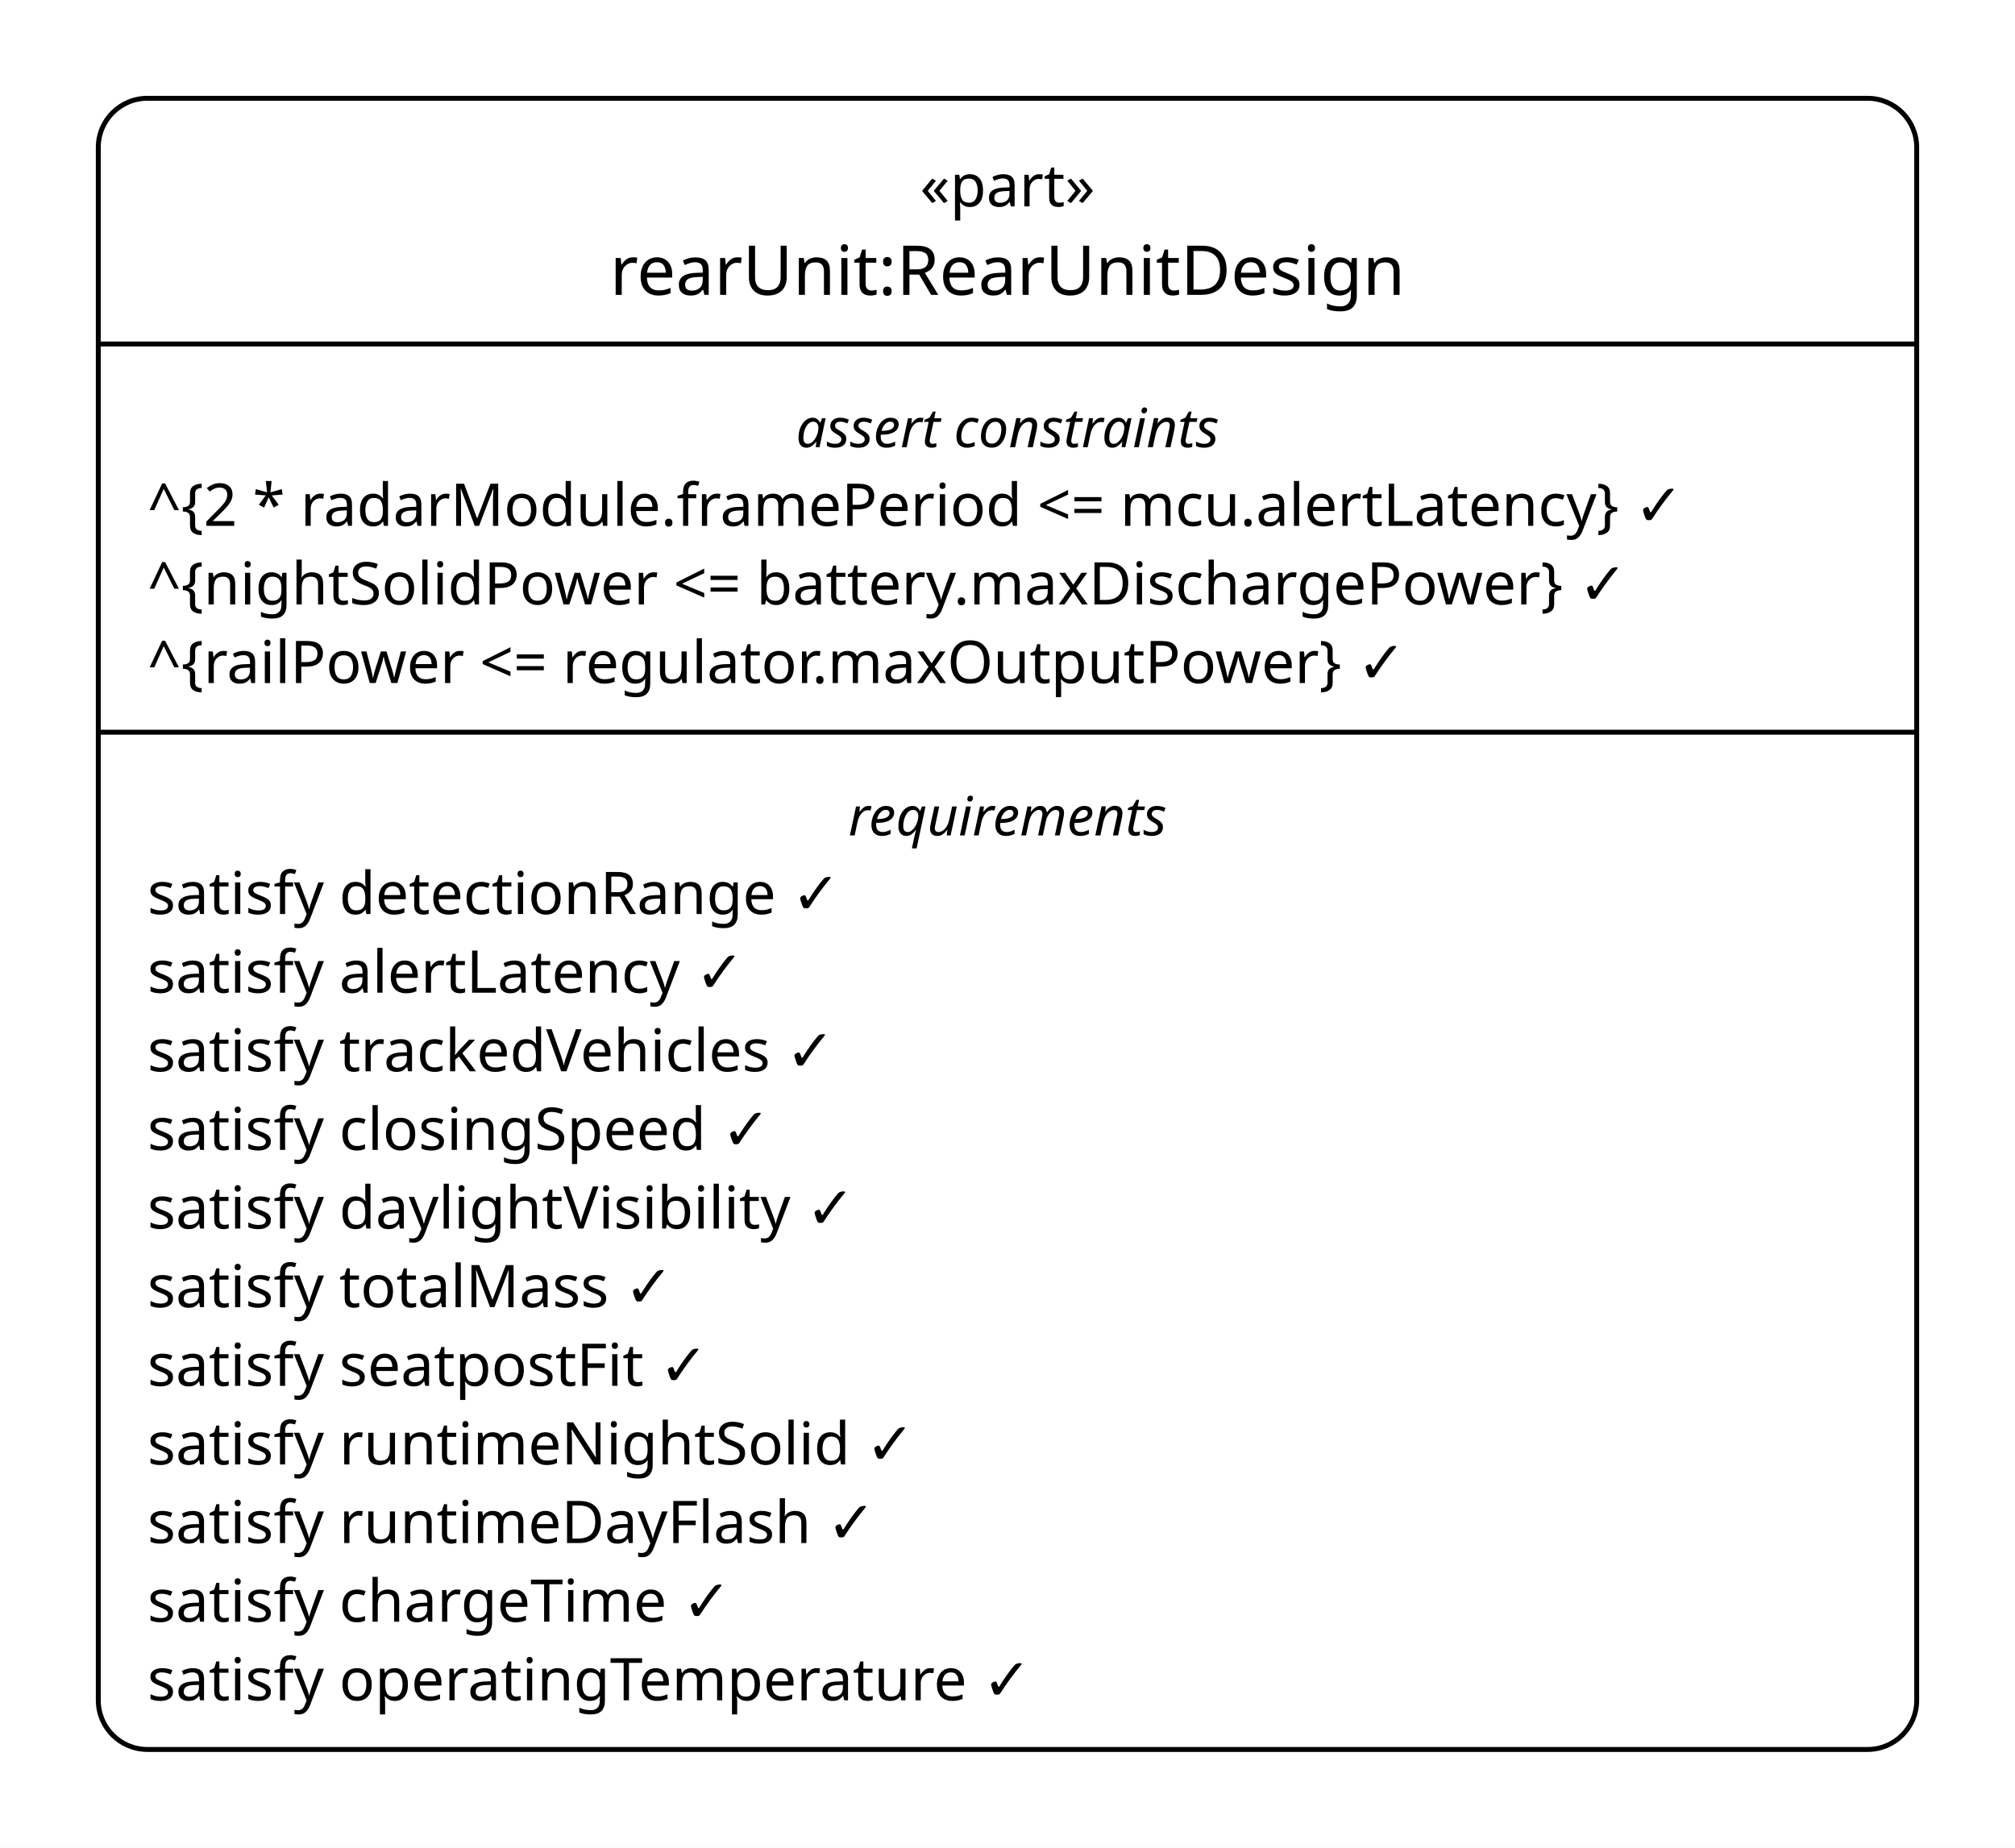
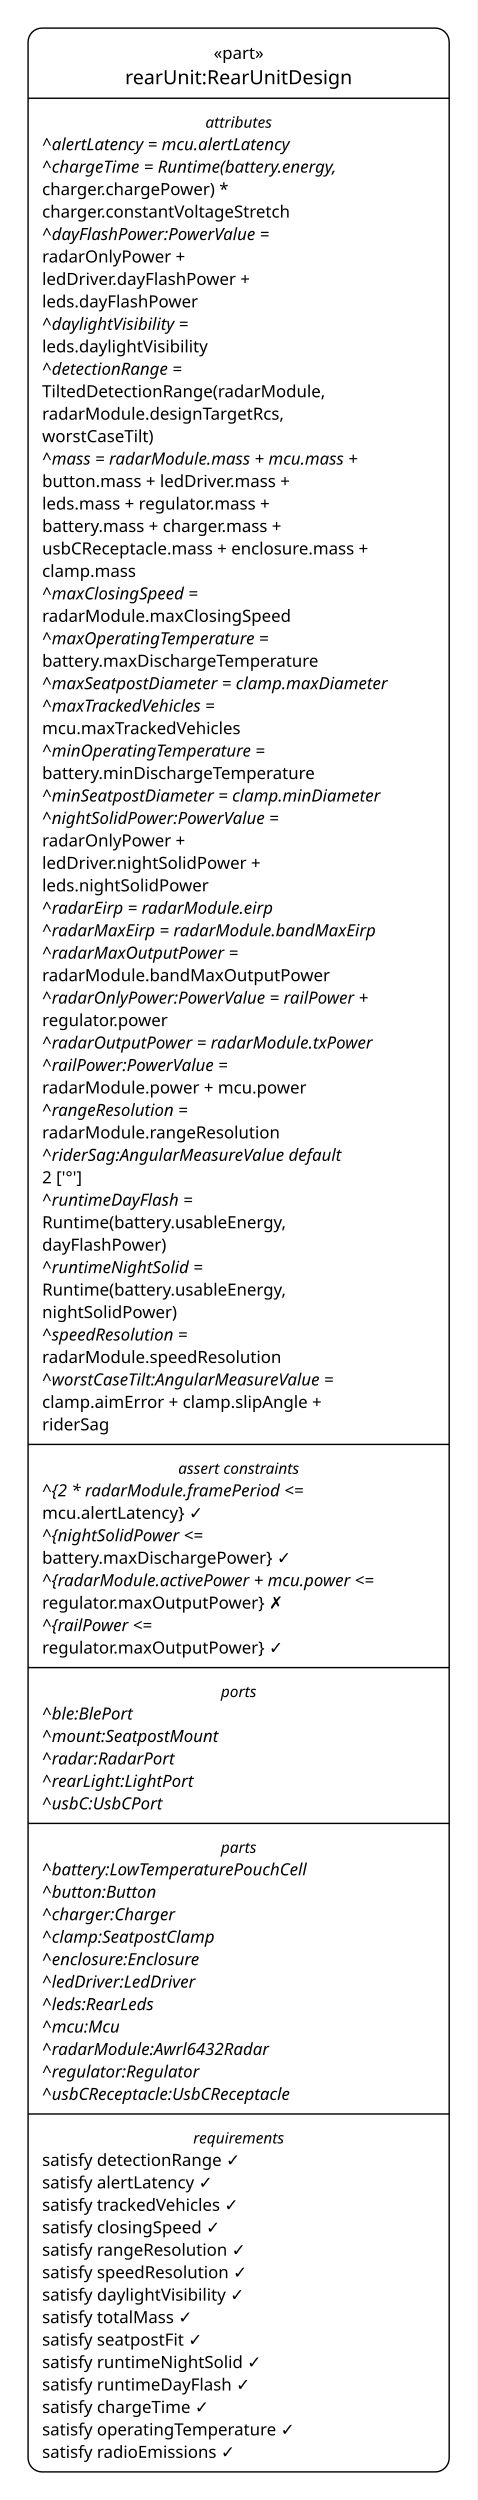
- <svg xmlns="http://www.w3.org/2000/svg" width="410" height="376" viewBox="0 0 410 376" font-family="sans-serif">
-   <rect x="0" y="0" width="410" height="376" fill="#ffffff" />
-   <rect x="20" y="20" width="370" height="336" rx="10" fill="#ffffff" stroke="#000000" />
-   <text x="205" y="42" text-anchor="middle" font-size="12">«part»</text>
-   <text x="205" y="60" text-anchor="middle" font-size="14">rearUnit:RearUnitDesign</text>
-   <polyline points="20,70 390,70" fill="none" stroke="#000000" />
-   <text x="205" y="91" text-anchor="middle" font-size="11" font-style="italic">assert constraints</text>
-   <text x="30" y="107" text-anchor="start" font-size="12">^{2 * radarModule.framePeriod &lt;= mcu.alertLatency} ✓</text>
-   <text x="30" y="123" text-anchor="start" font-size="12">^{nightSolidPower &lt;= battery.maxDischargePower} ✓</text>
-   <text x="30" y="139" text-anchor="start" font-size="12">^{railPower &lt;= regulator.maxOutputPower} ✓</text>
-   <polyline points="20,149 390,149" fill="none" stroke="#000000" />
-   <text x="205" y="170" text-anchor="middle" font-size="11" font-style="italic">requirements</text>
-   <text x="30" y="186" text-anchor="start" font-size="12">satisfy detectionRange ✓</text>
-   <text x="30" y="202" text-anchor="start" font-size="12">satisfy alertLatency ✓</text>
-   <text x="30" y="218" text-anchor="start" font-size="12">satisfy trackedVehicles ✓</text>
-   <text x="30" y="234" text-anchor="start" font-size="12">satisfy closingSpeed ✓</text>
-   <text x="30" y="250" text-anchor="start" font-size="12">satisfy daylightVisibility ✓</text>
-   <text x="30" y="266" text-anchor="start" font-size="12">satisfy totalMass ✓</text>
-   <text x="30" y="282" text-anchor="start" font-size="12">satisfy seatpostFit ✓</text>
-   <text x="30" y="298" text-anchor="start" font-size="12">satisfy runtimeNightSolid ✓</text>
-   <text x="30" y="314" text-anchor="start" font-size="12">satisfy runtimeDayFlash ✓</text>
-   <text x="30" y="330" text-anchor="start" font-size="12">satisfy chargeTime ✓</text>
-   <text x="30" y="346" text-anchor="start" font-size="12">satisfy operatingTemperature ✓</text>
+ <svg xmlns="http://www.w3.org/2000/svg" width="340" height="1781" viewBox="0 0 340 1781" font-family="sans-serif">
+   <rect x="0" y="0" width="340" height="1781" fill="#ffffff" />
+   <rect x="20" y="20" width="300" height="1741" rx="10" fill="#ffffff" stroke="#000000" />
+   <text x="170" y="42" text-anchor="middle" font-size="12">«part»</text>
+   <text x="170" y="60" text-anchor="middle" font-size="14">rearUnit:RearUnitDesign</text>
+   <polyline points="20,70 320,70" fill="none" stroke="#000000" />
+   <text x="170" y="91" text-anchor="middle" font-size="11" font-style="italic">attributes</text>
+   <text x="30" y="107" text-anchor="start" font-size="12" font-style="italic">^alertLatency = mcu.alertLatency</text>
+   <text x="30" y="123" text-anchor="start" font-size="12" font-style="italic">^chargeTime = Runtime(battery.energy,</text>
+   <text x="30" y="139" text-anchor="start" font-size="12">  charger.chargePower) *</text>
+   <text x="30" y="155" text-anchor="start" font-size="12">  charger.constantVoltageStretch</text>
+   <text x="30" y="171" text-anchor="start" font-size="12" font-style="italic">^dayFlashPower:PowerValue =</text>
+   <text x="30" y="187" text-anchor="start" font-size="12">  radarOnlyPower +</text>
+   <text x="30" y="203" text-anchor="start" font-size="12">  ledDriver.dayFlashPower +</text>
+   <text x="30" y="219" text-anchor="start" font-size="12">  leds.dayFlashPower</text>
+   <text x="30" y="235" text-anchor="start" font-size="12" font-style="italic">^daylightVisibility =</text>
+   <text x="30" y="251" text-anchor="start" font-size="12">  leds.daylightVisibility</text>
+   <text x="30" y="267" text-anchor="start" font-size="12" font-style="italic">^detectionRange =</text>
+   <text x="30" y="283" text-anchor="start" font-size="12">  TiltedDetectionRange(radarModule,</text>
+   <text x="30" y="299" text-anchor="start" font-size="12">  radarModule.designTargetRcs,</text>
+   <text x="30" y="315" text-anchor="start" font-size="12">  worstCaseTilt)</text>
+   <text x="30" y="331" text-anchor="start" font-size="12" font-style="italic">^mass = radarModule.mass + mcu.mass +</text>
+   <text x="30" y="347" text-anchor="start" font-size="12">  button.mass + ledDriver.mass +</text>
+   <text x="30" y="363" text-anchor="start" font-size="12">  leds.mass + regulator.mass +</text>
+   <text x="30" y="379" text-anchor="start" font-size="12">  battery.mass + charger.mass +</text>
+   <text x="30" y="395" text-anchor="start" font-size="12">  usbCReceptacle.mass + enclosure.mass +</text>
+   <text x="30" y="411" text-anchor="start" font-size="12">  clamp.mass</text>
+   <text x="30" y="427" text-anchor="start" font-size="12" font-style="italic">^maxClosingSpeed =</text>
+   <text x="30" y="443" text-anchor="start" font-size="12">  radarModule.maxClosingSpeed</text>
+   <text x="30" y="459" text-anchor="start" font-size="12" font-style="italic">^maxOperatingTemperature =</text>
+   <text x="30" y="475" text-anchor="start" font-size="12">  battery.maxDischargeTemperature</text>
+   <text x="30" y="491" text-anchor="start" font-size="12" font-style="italic">^maxSeatpostDiameter = clamp.maxDiameter</text>
+   <text x="30" y="507" text-anchor="start" font-size="12" font-style="italic">^maxTrackedVehicles =</text>
+   <text x="30" y="523" text-anchor="start" font-size="12">  mcu.maxTrackedVehicles</text>
+   <text x="30" y="539" text-anchor="start" font-size="12" font-style="italic">^minOperatingTemperature =</text>
+   <text x="30" y="555" text-anchor="start" font-size="12">  battery.minDischargeTemperature</text>
+   <text x="30" y="571" text-anchor="start" font-size="12" font-style="italic">^minSeatpostDiameter = clamp.minDiameter</text>
+   <text x="30" y="587" text-anchor="start" font-size="12" font-style="italic">^nightSolidPower:PowerValue =</text>
+   <text x="30" y="603" text-anchor="start" font-size="12">  radarOnlyPower +</text>
+   <text x="30" y="619" text-anchor="start" font-size="12">  ledDriver.nightSolidPower +</text>
+   <text x="30" y="635" text-anchor="start" font-size="12">  leds.nightSolidPower</text>
+   <text x="30" y="651" text-anchor="start" font-size="12" font-style="italic">^radarEirp = radarModule.eirp</text>
+   <text x="30" y="667" text-anchor="start" font-size="12" font-style="italic">^radarMaxEirp = radarModule.bandMaxEirp</text>
+   <text x="30" y="683" text-anchor="start" font-size="12" font-style="italic">^radarMaxOutputPower =</text>
+   <text x="30" y="699" text-anchor="start" font-size="12">  radarModule.bandMaxOutputPower</text>
+   <text x="30" y="715" text-anchor="start" font-size="12" font-style="italic">^radarOnlyPower:PowerValue = railPower +</text>
+   <text x="30" y="731" text-anchor="start" font-size="12">  regulator.power</text>
+   <text x="30" y="747" text-anchor="start" font-size="12" font-style="italic">^radarOutputPower = radarModule.txPower</text>
+   <text x="30" y="763" text-anchor="start" font-size="12" font-style="italic">^railPower:PowerValue =</text>
+   <text x="30" y="779" text-anchor="start" font-size="12">  radarModule.power + mcu.power</text>
+   <text x="30" y="795" text-anchor="start" font-size="12" font-style="italic">^rangeResolution =</text>
+   <text x="30" y="811" text-anchor="start" font-size="12">  radarModule.rangeResolution</text>
+   <text x="30" y="827" text-anchor="start" font-size="12" font-style="italic">^riderSag:AngularMeasureValue default</text>
+   <text x="30" y="843" text-anchor="start" font-size="12">  2 ['°']</text>
+   <text x="30" y="859" text-anchor="start" font-size="12" font-style="italic">^runtimeDayFlash =</text>
+   <text x="30" y="875" text-anchor="start" font-size="12">  Runtime(battery.usableEnergy,</text>
+   <text x="30" y="891" text-anchor="start" font-size="12">  dayFlashPower)</text>
+   <text x="30" y="907" text-anchor="start" font-size="12" font-style="italic">^runtimeNightSolid =</text>
+   <text x="30" y="923" text-anchor="start" font-size="12">  Runtime(battery.usableEnergy,</text>
+   <text x="30" y="939" text-anchor="start" font-size="12">  nightSolidPower)</text>
+   <text x="30" y="955" text-anchor="start" font-size="12" font-style="italic">^speedResolution =</text>
+   <text x="30" y="971" text-anchor="start" font-size="12">  radarModule.speedResolution</text>
+   <text x="30" y="987" text-anchor="start" font-size="12" font-style="italic">^worstCaseTilt:AngularMeasureValue =</text>
+   <text x="30" y="1003" text-anchor="start" font-size="12">  clamp.aimError + clamp.slipAngle +</text>
+   <text x="30" y="1019" text-anchor="start" font-size="12">  riderSag</text>
+   <polyline points="20,1029 320,1029" fill="none" stroke="#000000" />
+   <text x="170" y="1050" text-anchor="middle" font-size="11" font-style="italic">assert constraints</text>
+   <text x="30" y="1066" text-anchor="start" font-size="12" font-style="italic">^{2 * radarModule.framePeriod &lt;=</text>
+   <text x="30" y="1082" text-anchor="start" font-size="12">  mcu.alertLatency} ✓</text>
+   <text x="30" y="1098" text-anchor="start" font-size="12" font-style="italic">^{nightSolidPower &lt;=</text>
+   <text x="30" y="1114" text-anchor="start" font-size="12">  battery.maxDischargePower} ✓</text>
+   <text x="30" y="1130" text-anchor="start" font-size="12" font-style="italic">^{radarModule.activePower + mcu.power &lt;=</text>
+   <text x="30" y="1146" text-anchor="start" font-size="12">  regulator.maxOutputPower} ✗</text>
+   <text x="30" y="1162" text-anchor="start" font-size="12" font-style="italic">^{railPower &lt;=</text>
+   <text x="30" y="1178" text-anchor="start" font-size="12">  regulator.maxOutputPower} ✓</text>
+   <polyline points="20,1188 320,1188" fill="none" stroke="#000000" />
+   <text x="170" y="1209" text-anchor="middle" font-size="11" font-style="italic">ports</text>
+   <text x="30" y="1225" text-anchor="start" font-size="12" font-style="italic">^ble:BlePort</text>
+   <text x="30" y="1241" text-anchor="start" font-size="12" font-style="italic">^mount:SeatpostMount</text>
+   <text x="30" y="1257" text-anchor="start" font-size="12" font-style="italic">^radar:RadarPort</text>
+   <text x="30" y="1273" text-anchor="start" font-size="12" font-style="italic">^rearLight:LightPort</text>
+   <text x="30" y="1289" text-anchor="start" font-size="12" font-style="italic">^usbC:UsbCPort</text>
+   <polyline points="20,1299 320,1299" fill="none" stroke="#000000" />
+   <text x="170" y="1320" text-anchor="middle" font-size="11" font-style="italic">parts</text>
+   <text x="30" y="1336" text-anchor="start" font-size="12" font-style="italic">^battery:LowTemperaturePouchCell</text>
+   <text x="30" y="1352" text-anchor="start" font-size="12" font-style="italic">^button:Button</text>
+   <text x="30" y="1368" text-anchor="start" font-size="12" font-style="italic">^charger:Charger</text>
+   <text x="30" y="1384" text-anchor="start" font-size="12" font-style="italic">^clamp:SeatpostClamp</text>
+   <text x="30" y="1400" text-anchor="start" font-size="12" font-style="italic">^enclosure:Enclosure</text>
+   <text x="30" y="1416" text-anchor="start" font-size="12" font-style="italic">^ledDriver:LedDriver</text>
+   <text x="30" y="1432" text-anchor="start" font-size="12" font-style="italic">^leds:RearLeds</text>
+   <text x="30" y="1448" text-anchor="start" font-size="12" font-style="italic">^mcu:Mcu</text>
+   <text x="30" y="1464" text-anchor="start" font-size="12" font-style="italic">^radarModule:Awrl6432Radar</text>
+   <text x="30" y="1480" text-anchor="start" font-size="12" font-style="italic">^regulator:Regulator</text>
+   <text x="30" y="1496" text-anchor="start" font-size="12" font-style="italic">^usbCReceptacle:UsbCReceptacle</text>
+   <polyline points="20,1506 320,1506" fill="none" stroke="#000000" />
+   <text x="170" y="1527" text-anchor="middle" font-size="11" font-style="italic">requirements</text>
+   <text x="30" y="1543" text-anchor="start" font-size="12">satisfy detectionRange ✓</text>
+   <text x="30" y="1559" text-anchor="start" font-size="12">satisfy alertLatency ✓</text>
+   <text x="30" y="1575" text-anchor="start" font-size="12">satisfy trackedVehicles ✓</text>
+   <text x="30" y="1591" text-anchor="start" font-size="12">satisfy closingSpeed ✓</text>
+   <text x="30" y="1607" text-anchor="start" font-size="12">satisfy rangeResolution ✓</text>
+   <text x="30" y="1623" text-anchor="start" font-size="12">satisfy speedResolution ✓</text>
+   <text x="30" y="1639" text-anchor="start" font-size="12">satisfy daylightVisibility ✓</text>
+   <text x="30" y="1655" text-anchor="start" font-size="12">satisfy totalMass ✓</text>
+   <text x="30" y="1671" text-anchor="start" font-size="12">satisfy seatpostFit ✓</text>
+   <text x="30" y="1687" text-anchor="start" font-size="12">satisfy runtimeNightSolid ✓</text>
+   <text x="30" y="1703" text-anchor="start" font-size="12">satisfy runtimeDayFlash ✓</text>
+   <text x="30" y="1719" text-anchor="start" font-size="12">satisfy chargeTime ✓</text>
+   <text x="30" y="1735" text-anchor="start" font-size="12">satisfy operatingTemperature ✓</text>
+   <text x="30" y="1751" text-anchor="start" font-size="12">satisfy radioEmissions ✓</text>
</svg>
